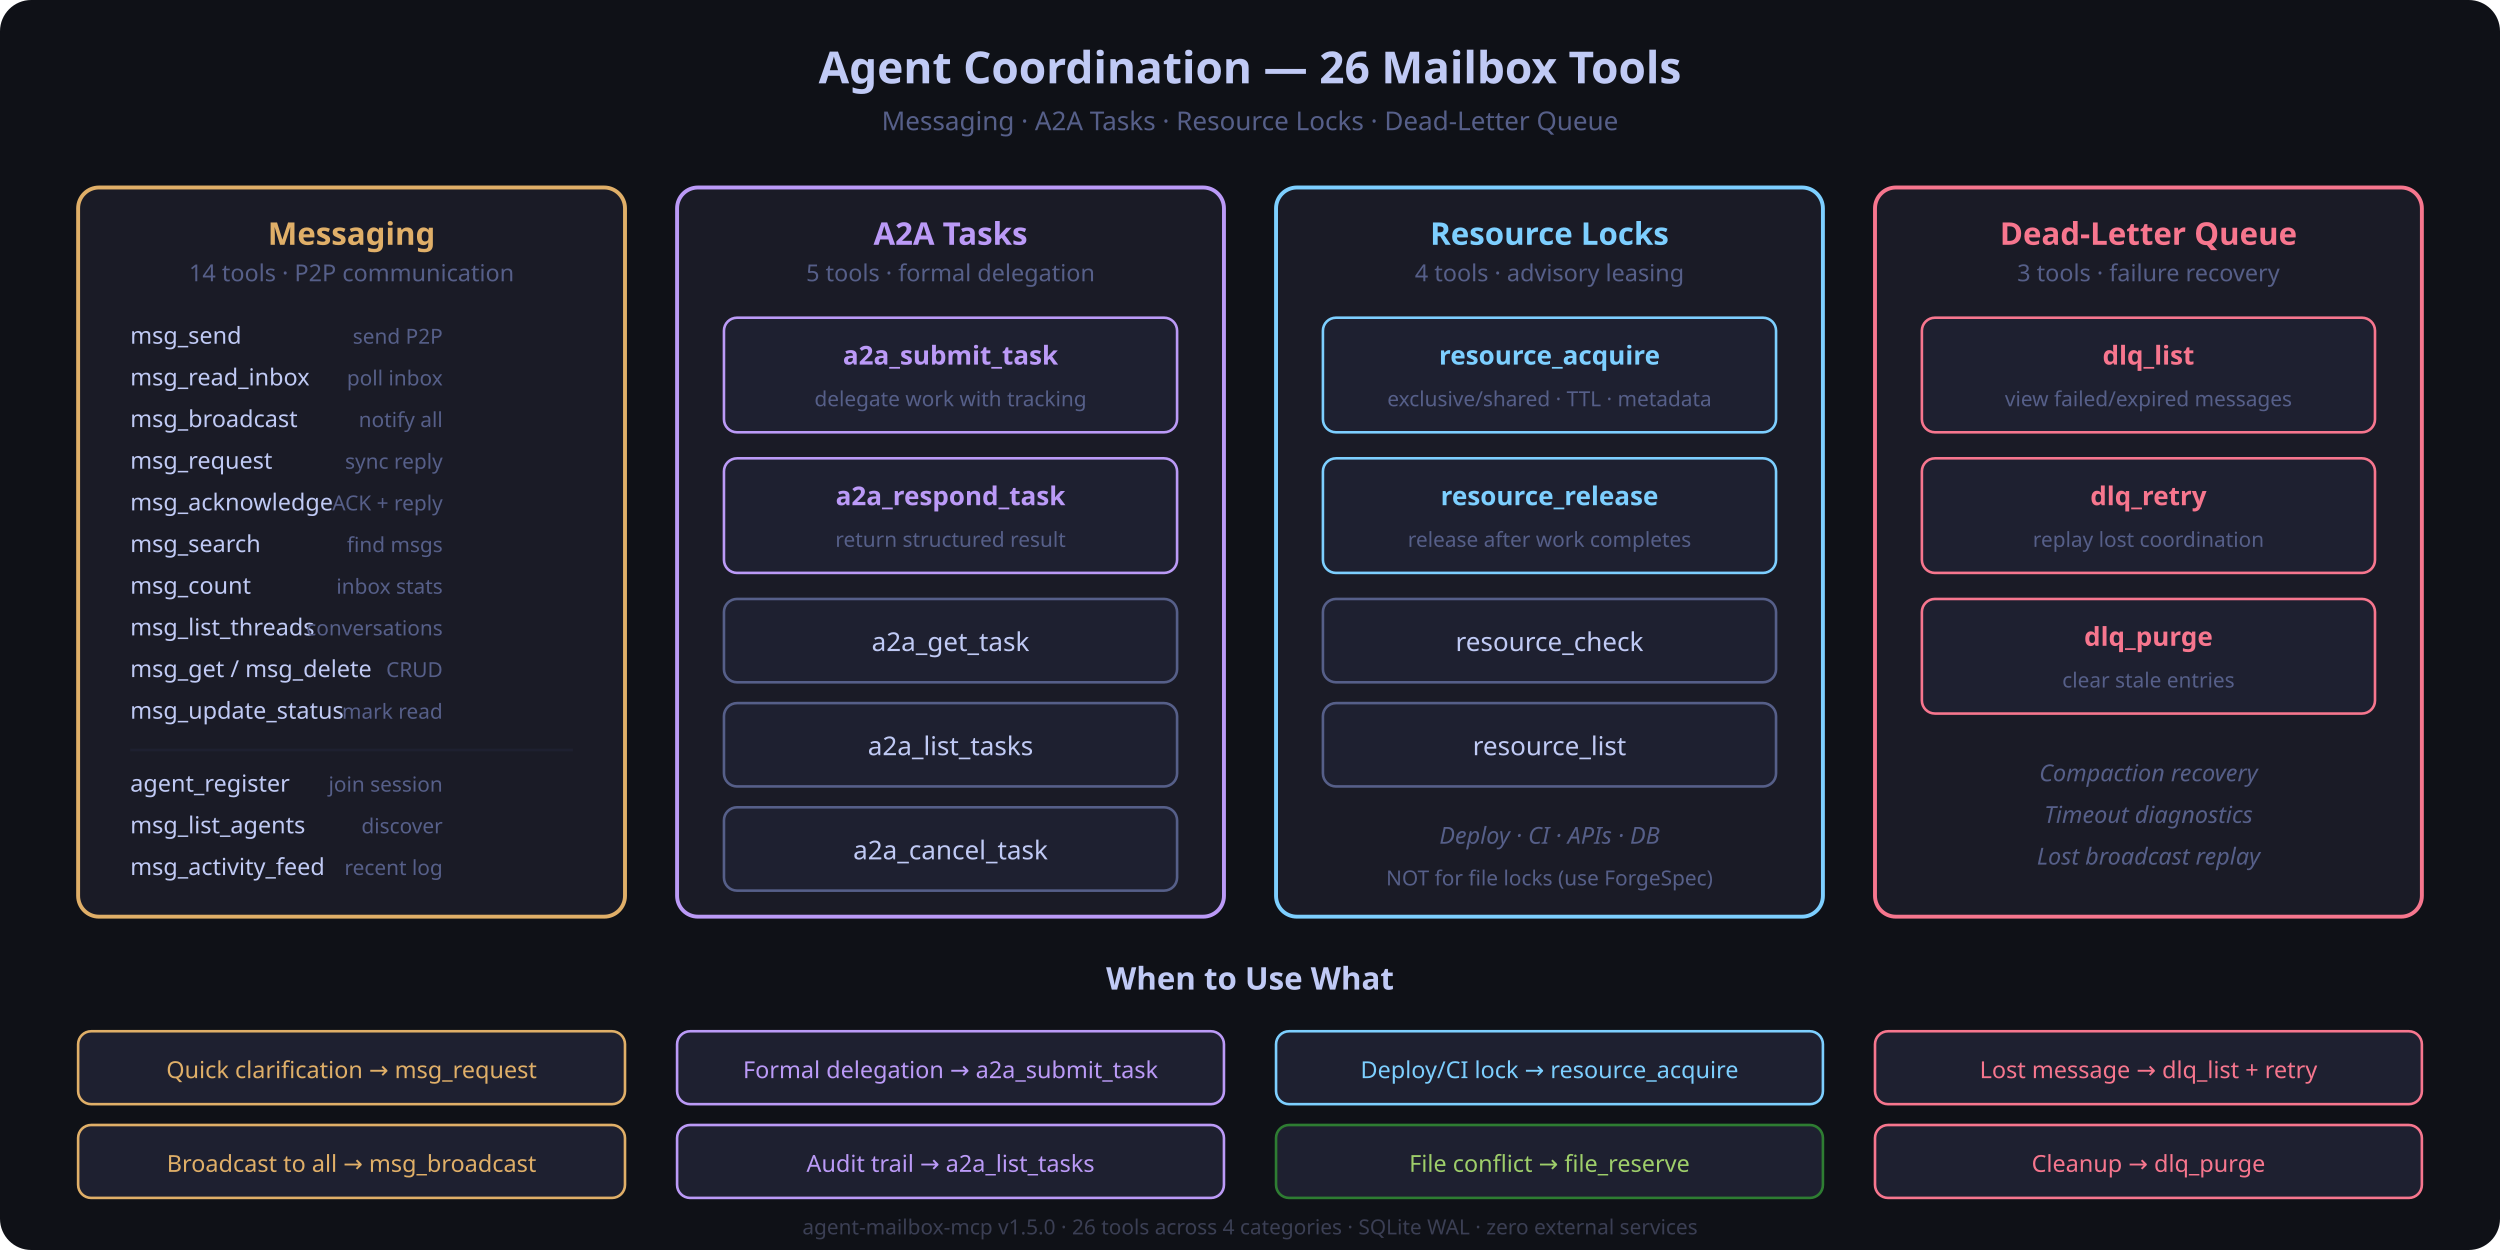
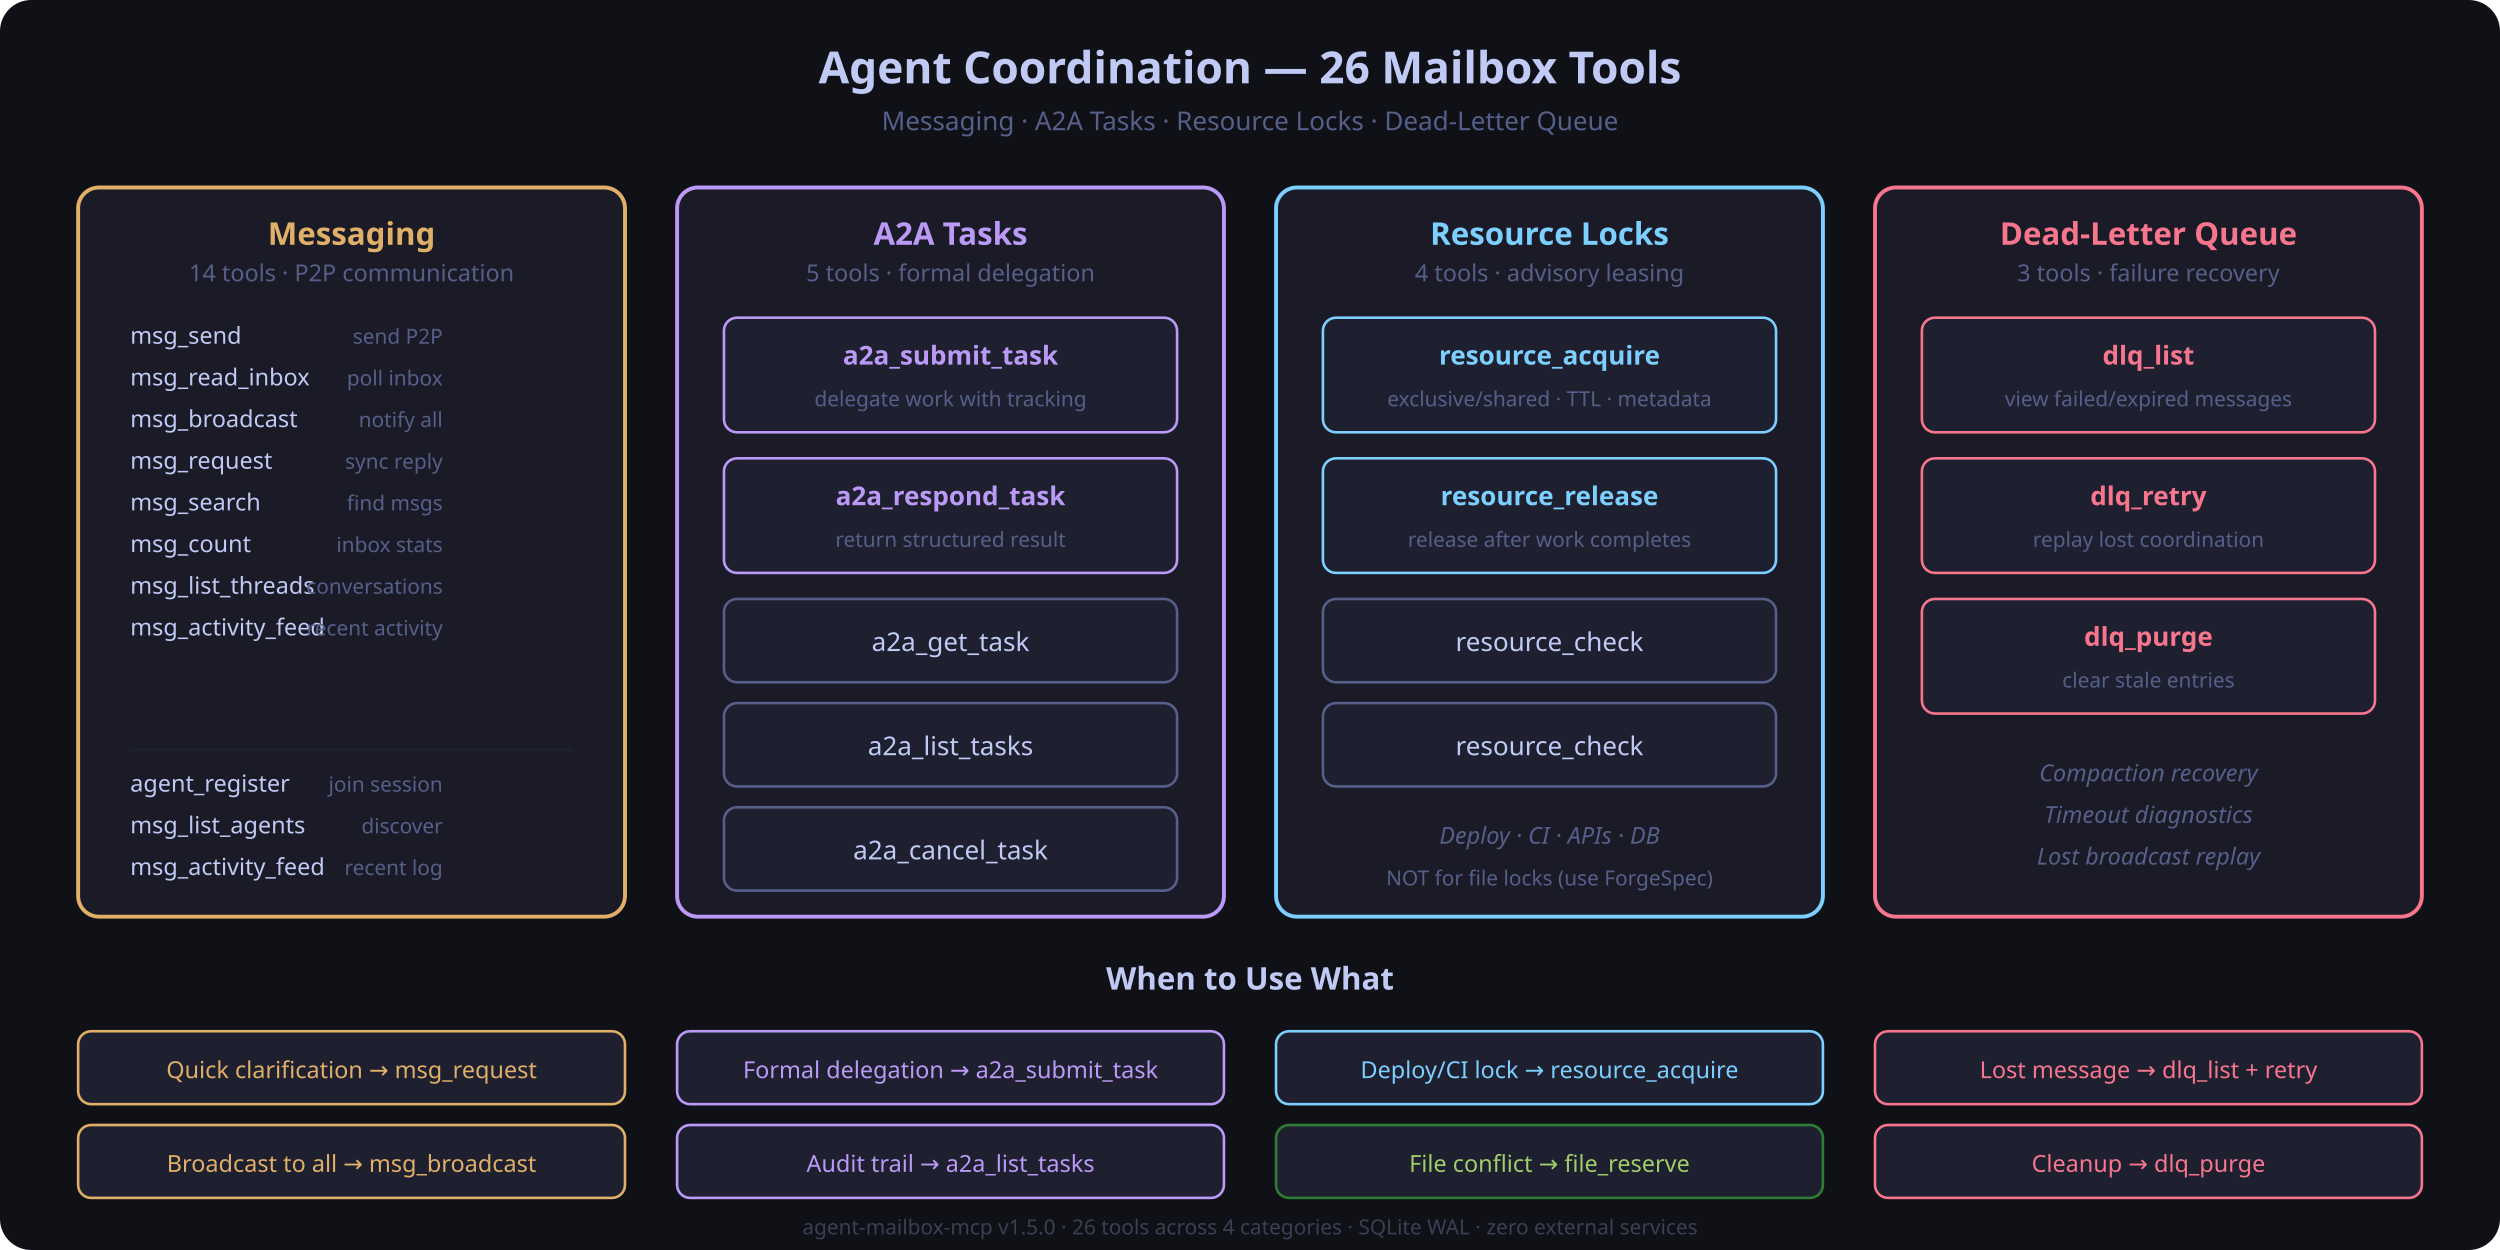
<svg xmlns="http://www.w3.org/2000/svg" viewBox="0 0 960 480" font-family="'Segoe UI',system-ui,sans-serif">
  <rect width="960" height="480" rx="12" fill="#0f1117" />
  <text x="480" y="32" text-anchor="middle" fill="#c0caf5" font-size="17" font-weight="700">Agent Coordination — 26 Mailbox Tools</text>
  <text x="480" y="50" text-anchor="middle" fill="#565f89" font-size="10">Messaging · A2A Tasks · Resource Locks · Dead-Letter Queue</text>
  <rect x="30" y="72" width="210" height="280" rx="8" fill="#1a1b26" stroke="#e0af68" stroke-width="1.5" />
  <text x="135" y="94" text-anchor="middle" fill="#e0af68" font-size="12" font-weight="700">Messaging</text>
  <text x="135" y="108" text-anchor="middle" fill="#565f89" font-size="9">14 tools · P2P communication</text>
  <text x="50" y="132" fill="#c0caf5" font-size="9">msg_send</text>
  <text x="170" y="132" fill="#565f89" font-size="8" text-anchor="end">send P2P</text>
  <text x="50" y="148" fill="#c0caf5" font-size="9">msg_read_inbox</text>
  <text x="170" y="148" fill="#565f89" font-size="8" text-anchor="end">poll inbox</text>
  <text x="50" y="164" fill="#c0caf5" font-size="9">msg_broadcast</text>
  <text x="170" y="164" fill="#565f89" font-size="8" text-anchor="end">notify all</text>
  <text x="50" y="180" fill="#c0caf5" font-size="9">msg_request</text>
  <text x="170" y="180" fill="#565f89" font-size="8" text-anchor="end">sync reply</text>
-   <text x="50" y="196" fill="#c0caf5" font-size="9">msg_acknowledge</text>
-   <text x="170" y="196" fill="#565f89" font-size="8" text-anchor="end">ACK + reply</text>
-   <text x="50" y="212" fill="#c0caf5" font-size="9">msg_search</text>
-   <text x="170" y="212" fill="#565f89" font-size="8" text-anchor="end">find msgs</text>
-   <text x="50" y="228" fill="#c0caf5" font-size="9">msg_count</text>
-   <text x="170" y="228" fill="#565f89" font-size="8" text-anchor="end">inbox stats</text>
-   <text x="50" y="244" fill="#c0caf5" font-size="9">msg_list_threads</text>
-   <text x="170" y="244" fill="#565f89" font-size="8" text-anchor="end">conversations</text>
-   <text x="50" y="260" fill="#c0caf5" font-size="9">msg_get / msg_delete</text>
-   <text x="170" y="260" fill="#565f89" font-size="8" text-anchor="end">CRUD</text>
-   <text x="50" y="276" fill="#c0caf5" font-size="9">msg_update_status</text>
-   <text x="170" y="276" fill="#565f89" font-size="8" text-anchor="end">mark read</text>
+   <text x="50" y="196" fill="#c0caf5" font-size="9">msg_search</text>
+   <text x="170" y="196" fill="#565f89" font-size="8" text-anchor="end">find msgs</text>
+   <text x="50" y="212" fill="#c0caf5" font-size="9">msg_count</text>
+   <text x="170" y="212" fill="#565f89" font-size="8" text-anchor="end">inbox stats</text>
+   <text x="50" y="228" fill="#c0caf5" font-size="9">msg_list_threads</text>
+   <text x="170" y="228" fill="#565f89" font-size="8" text-anchor="end">conversations</text>
+   <text x="50" y="244" fill="#c0caf5" font-size="9">msg_activity_feed</text>
+   <text x="170" y="244" fill="#565f89" font-size="8" text-anchor="end">recent activity</text>
  <line x1="50" y1="288" x2="220" y2="288" stroke="#1e2030" stroke-width="1" />
  <text x="50" y="304" fill="#c0caf5" font-size="9">agent_register</text>
  <text x="170" y="304" fill="#565f89" font-size="8" text-anchor="end">join session</text>
  <text x="50" y="320" fill="#c0caf5" font-size="9">msg_list_agents</text>
  <text x="170" y="320" fill="#565f89" font-size="8" text-anchor="end">discover</text>
  <text x="50" y="336" fill="#c0caf5" font-size="9">msg_activity_feed</text>
  <text x="170" y="336" fill="#565f89" font-size="8" text-anchor="end">recent log</text>
  <rect x="260" y="72" width="210" height="280" rx="8" fill="#1a1b26" stroke="#bb9af7" stroke-width="1.5" />
  <text x="365" y="94" text-anchor="middle" fill="#bb9af7" font-size="12" font-weight="700">A2A Tasks</text>
  <text x="365" y="108" text-anchor="middle" fill="#565f89" font-size="9">5 tools · formal delegation</text>
  <rect x="278" y="122" width="174" height="44" rx="5" fill="#1e2030" stroke="#bb9af7" stroke-width="1" />
  <text x="365" y="140" text-anchor="middle" fill="#bb9af7" font-size="10" font-weight="600">a2a_submit_task</text>
  <text x="365" y="156" text-anchor="middle" fill="#565f89" font-size="8">delegate work with tracking</text>
  <rect x="278" y="176" width="174" height="44" rx="5" fill="#1e2030" stroke="#bb9af7" stroke-width="1" />
  <text x="365" y="194" text-anchor="middle" fill="#bb9af7" font-size="10" font-weight="600">a2a_respond_task</text>
  <text x="365" y="210" text-anchor="middle" fill="#565f89" font-size="8">return structured result</text>
  <rect x="278" y="230" width="174" height="32" rx="5" fill="#1e2030" stroke="#565f89" stroke-width="1" />
  <text x="365" y="250" text-anchor="middle" fill="#c0caf5" font-size="10">a2a_get_task</text>
  <rect x="278" y="270" width="174" height="32" rx="5" fill="#1e2030" stroke="#565f89" stroke-width="1" />
  <text x="365" y="290" text-anchor="middle" fill="#c0caf5" font-size="10">a2a_list_tasks</text>
  <rect x="278" y="310" width="174" height="32" rx="5" fill="#1e2030" stroke="#565f89" stroke-width="1" />
  <text x="365" y="330" text-anchor="middle" fill="#c0caf5" font-size="10">a2a_cancel_task</text>
  <rect x="490" y="72" width="210" height="280" rx="8" fill="#1a1b26" stroke="#7dcfff" stroke-width="1.5" />
  <text x="595" y="94" text-anchor="middle" fill="#7dcfff" font-size="12" font-weight="700">Resource Locks</text>
  <text x="595" y="108" text-anchor="middle" fill="#565f89" font-size="9">4 tools · advisory leasing</text>
  <rect x="508" y="122" width="174" height="44" rx="5" fill="#1e2030" stroke="#7dcfff" stroke-width="1" />
  <text x="595" y="140" text-anchor="middle" fill="#7dcfff" font-size="10" font-weight="600">resource_acquire</text>
  <text x="595" y="156" text-anchor="middle" fill="#565f89" font-size="8">exclusive/shared · TTL · metadata</text>
  <rect x="508" y="176" width="174" height="44" rx="5" fill="#1e2030" stroke="#7dcfff" stroke-width="1" />
  <text x="595" y="194" text-anchor="middle" fill="#7dcfff" font-size="10" font-weight="600">resource_release</text>
  <text x="595" y="210" text-anchor="middle" fill="#565f89" font-size="8">release after work completes</text>
  <rect x="508" y="230" width="174" height="32" rx="5" fill="#1e2030" stroke="#565f89" stroke-width="1" />
  <text x="595" y="250" text-anchor="middle" fill="#c0caf5" font-size="10">resource_check</text>
  <rect x="508" y="270" width="174" height="32" rx="5" fill="#1e2030" stroke="#565f89" stroke-width="1" />
-   <text x="595" y="290" text-anchor="middle" fill="#c0caf5" font-size="10">resource_list</text>
+   <text x="595" y="290" text-anchor="middle" fill="#c0caf5" font-size="10">resource_check</text>
  <text x="595" y="324" text-anchor="middle" fill="#565f89" font-size="9" font-style="italic">Deploy · CI · APIs · DB</text>
  <text x="595" y="340" text-anchor="middle" fill="#565f89" font-size="8">NOT for file locks (use ForgeSpec)</text>
  <rect x="720" y="72" width="210" height="280" rx="8" fill="#1a1b26" stroke="#f7768e" stroke-width="1.5" />
  <text x="825" y="94" text-anchor="middle" fill="#f7768e" font-size="12" font-weight="700">Dead-Letter Queue</text>
  <text x="825" y="108" text-anchor="middle" fill="#565f89" font-size="9">3 tools · failure recovery</text>
  <rect x="738" y="122" width="174" height="44" rx="5" fill="#1e2030" stroke="#f7768e" stroke-width="1" />
  <text x="825" y="140" text-anchor="middle" fill="#f7768e" font-size="10" font-weight="600">dlq_list</text>
  <text x="825" y="156" text-anchor="middle" fill="#565f89" font-size="8">view failed/expired messages</text>
  <rect x="738" y="176" width="174" height="44" rx="5" fill="#1e2030" stroke="#f7768e" stroke-width="1" />
  <text x="825" y="194" text-anchor="middle" fill="#f7768e" font-size="10" font-weight="600">dlq_retry</text>
  <text x="825" y="210" text-anchor="middle" fill="#565f89" font-size="8">replay lost coordination</text>
  <rect x="738" y="230" width="174" height="44" rx="5" fill="#1e2030" stroke="#f7768e" stroke-width="1" />
  <text x="825" y="248" text-anchor="middle" fill="#f7768e" font-size="10" font-weight="600">dlq_purge</text>
  <text x="825" y="264" text-anchor="middle" fill="#565f89" font-size="8">clear stale entries</text>
  <text x="825" y="300" text-anchor="middle" fill="#565f89" font-size="9" font-style="italic">Compaction recovery</text>
  <text x="825" y="316" text-anchor="middle" fill="#565f89" font-size="9" font-style="italic">Timeout diagnostics</text>
  <text x="825" y="332" text-anchor="middle" fill="#565f89" font-size="9" font-style="italic">Lost broadcast replay</text>
  <text x="480" y="380" text-anchor="middle" fill="#c0caf5" font-size="12" font-weight="600">When to Use What</text>
  <rect x="30" y="396" width="210" height="28" rx="5" fill="#1e2030" stroke="#e0af68" stroke-width="1" />
  <text x="135" y="414" text-anchor="middle" fill="#e0af68" font-size="9">Quick clarification → msg_request</text>
  <rect x="260" y="396" width="210" height="28" rx="5" fill="#1e2030" stroke="#bb9af7" stroke-width="1" />
  <text x="365" y="414" text-anchor="middle" fill="#bb9af7" font-size="9">Formal delegation → a2a_submit_task</text>
  <rect x="490" y="396" width="210" height="28" rx="5" fill="#1e2030" stroke="#7dcfff" stroke-width="1" />
  <text x="595" y="414" text-anchor="middle" fill="#7dcfff" font-size="9">Deploy/CI lock → resource_acquire</text>
  <rect x="720" y="396" width="210" height="28" rx="5" fill="#1e2030" stroke="#f7768e" stroke-width="1" />
  <text x="825" y="414" text-anchor="middle" fill="#f7768e" font-size="9">Lost message → dlq_list + retry</text>
  <rect x="30" y="432" width="210" height="28" rx="5" fill="#1e2030" stroke="#e0af68" stroke-width="1" />
  <text x="135" y="450" text-anchor="middle" fill="#e0af68" font-size="9">Broadcast to all → msg_broadcast</text>
  <rect x="260" y="432" width="210" height="28" rx="5" fill="#1e2030" stroke="#bb9af7" stroke-width="1" />
  <text x="365" y="450" text-anchor="middle" fill="#bb9af7" font-size="9">Audit trail → a2a_list_tasks</text>
  <rect x="490" y="432" width="210" height="28" rx="5" fill="#1e2030" stroke="#2E7D32" stroke-width="1" />
  <text x="595" y="450" text-anchor="middle" fill="#9ece6a" font-size="9">File conflict → file_reserve</text>
  <rect x="720" y="432" width="210" height="28" rx="5" fill="#1e2030" stroke="#f7768e" stroke-width="1" />
  <text x="825" y="450" text-anchor="middle" fill="#f7768e" font-size="9">Cleanup → dlq_purge</text>
  <text x="480" y="474" text-anchor="middle" fill="#3b3f54" font-size="8">agent-mailbox-mcp v1.5.0 · 26 tools across 4 categories · SQLite WAL · zero external services</text>
</svg>
